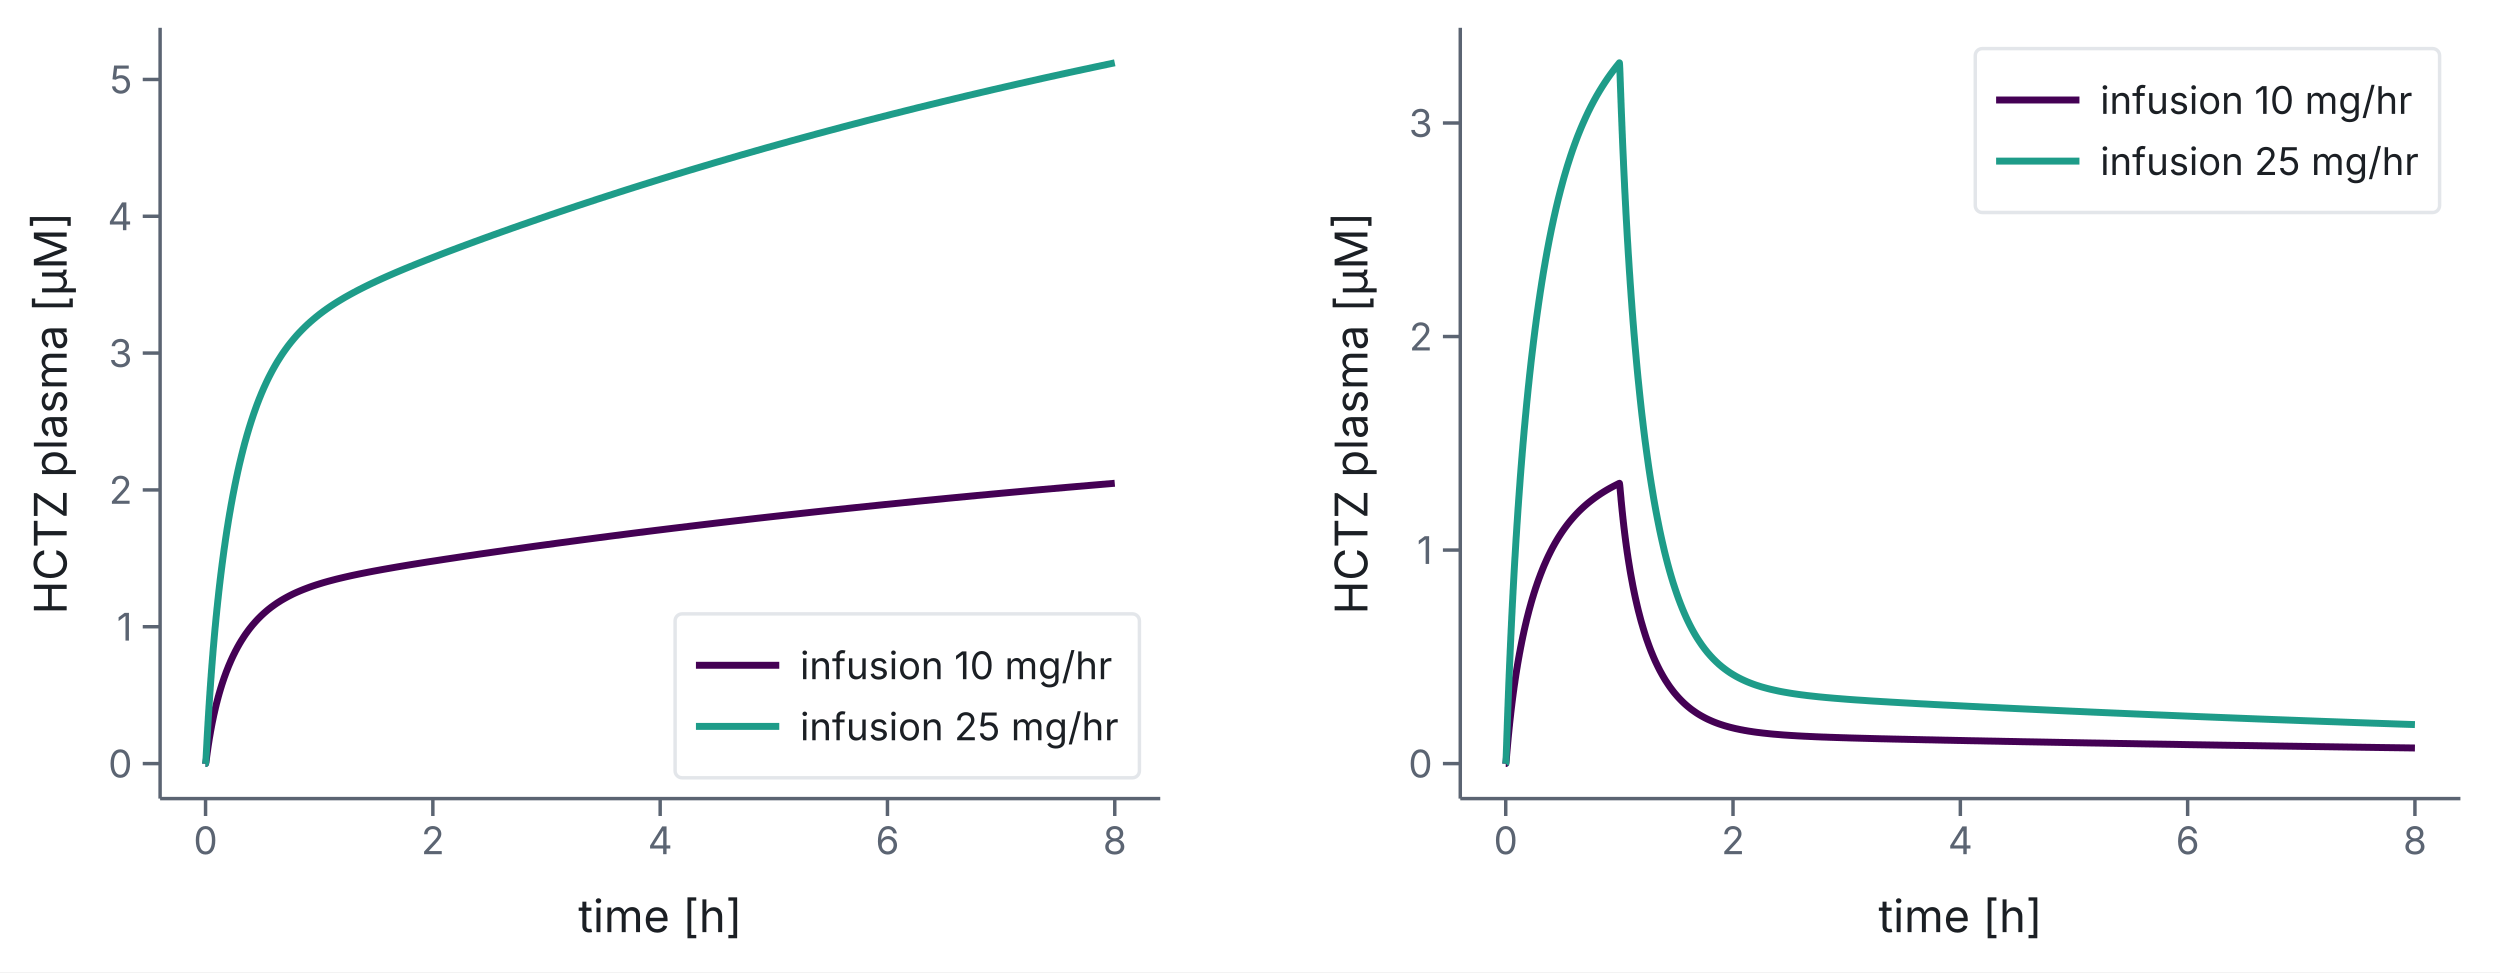
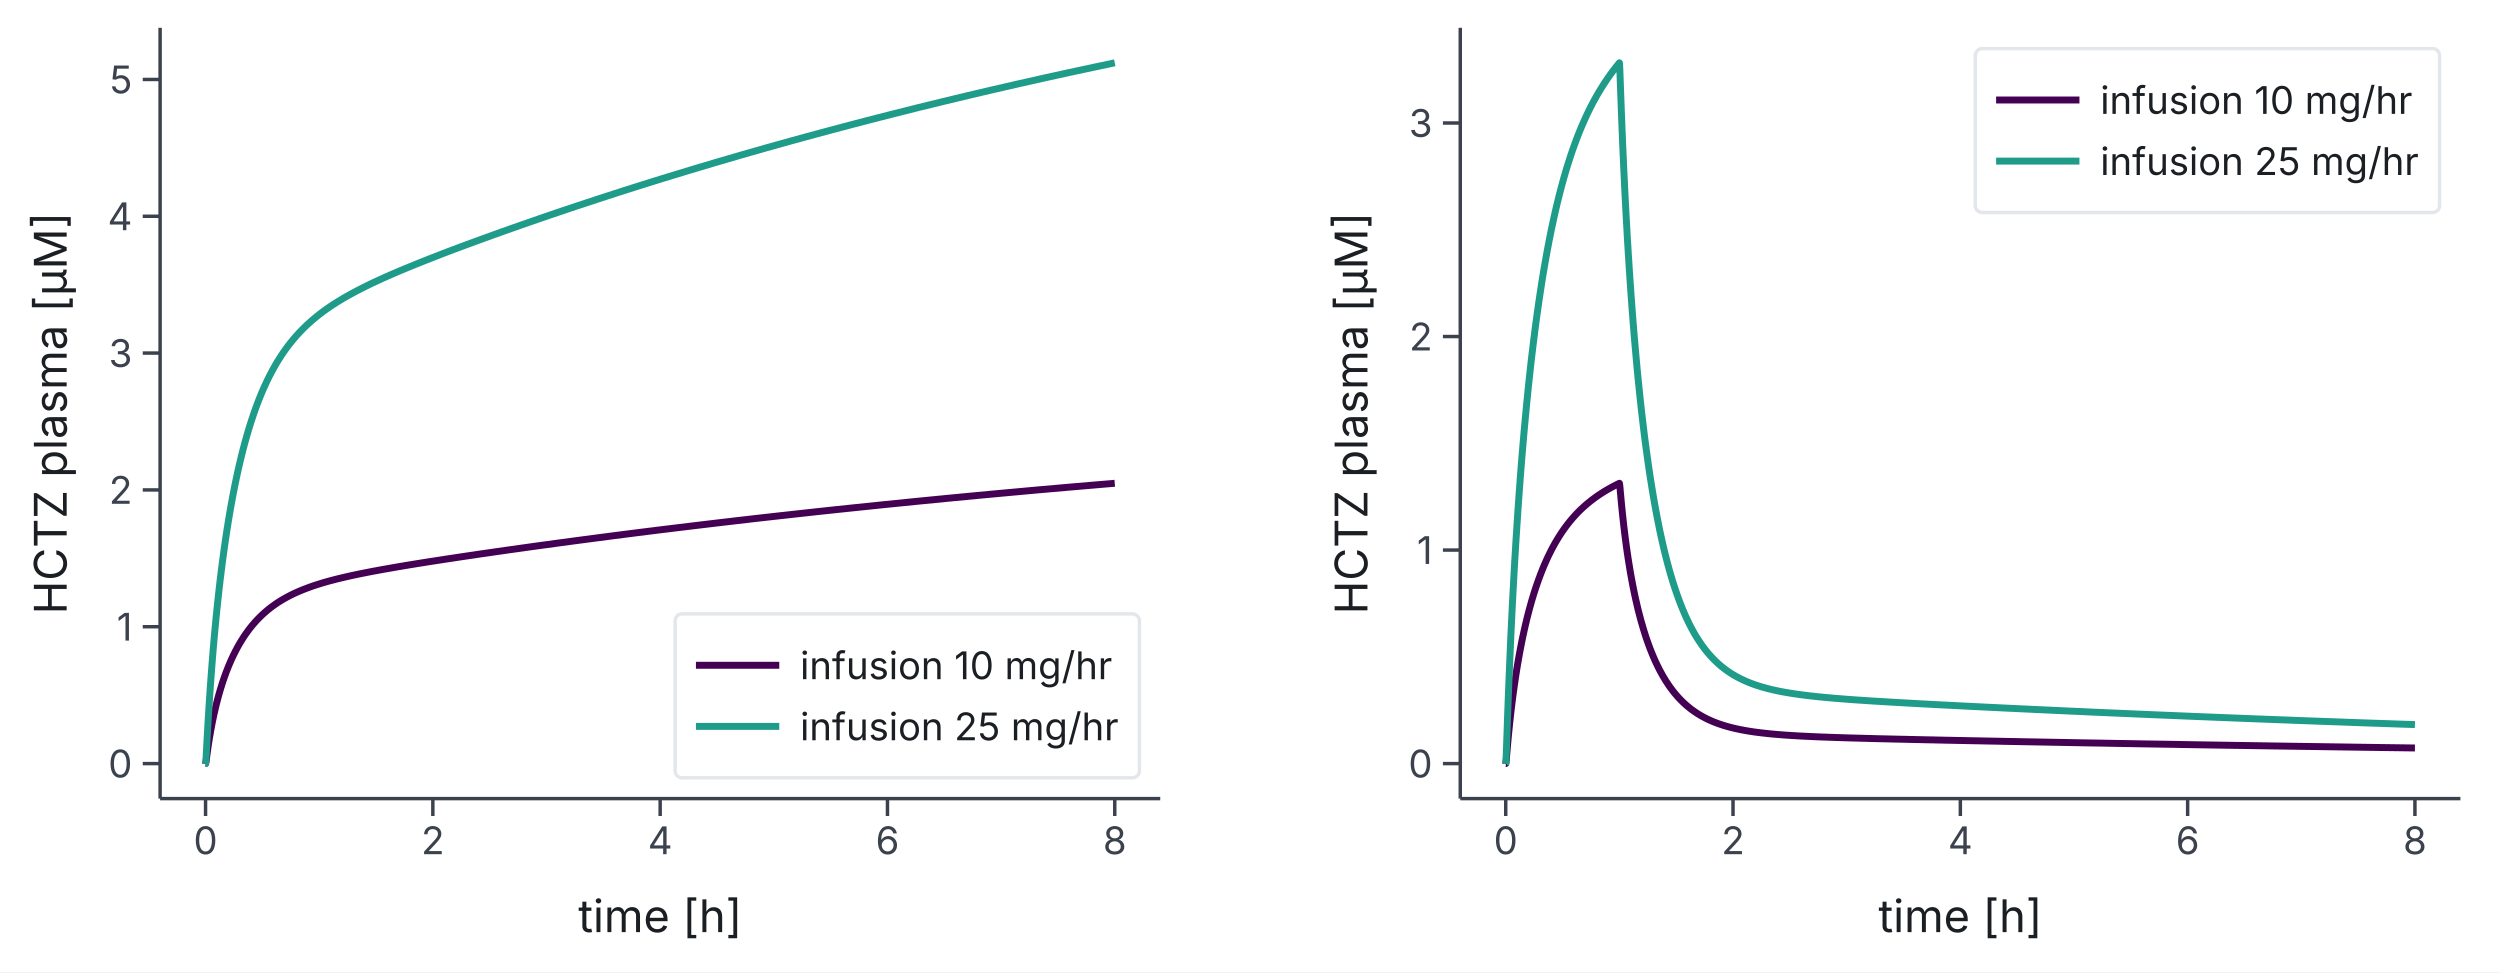
<svg xmlns="http://www.w3.org/2000/svg" width="720" height="280" viewBox="0 0 720 280" class="sbmlsim-figure" role="img" font-family="Inter, -apple-system, BlinkMacSystemFont, 'Segoe UI', Roboto, Helvetica, Arial, sans-serif">
  <defs>
-     <clipPath id="sbmlsim-73443e9b38e3-p0-clip-0">
+     <clipPath id="sbmlsim-98c5f8eee009-p0-clip-0">
      <rect x="38.11" y="0" width="288.04" height="222" />
    </clipPath>
-     <clipPath id="sbmlsim-73443e9b38e3-p1-clip-0">
+     <clipPath id="sbmlsim-98c5f8eee009-p1-clip-0">
      <rect x="37.94" y="0" width="288.04" height="222" />
    </clipPath>
  </defs>
  <g class="charton-background">
    <rect x="0" y="0" width="720" height="280" fill="#ffffff" />
  </g>
  <svg class="sbmlsim-plot" data-plot="p0" x="8" y="8" width="330" height="264" overflow="visible">
-     <g class="charton-plot" clip-path="url(#sbmlsim-73443e9b38e3-p0-clip-0)">
+     <g class="charton-plot" clip-path="url(#sbmlsim-98c5f8eee009-p0-clip-0)">
      <g class="sbmlsim-element sbmlsim-curve" data-element="e0" data-legend="e0">
        <g class="charton-mark charton-mark-path">
          <path d="M51.2 211.91L51.2 211.91L51.2 211.91L51.2 211.91L51.2 211.91L51.2 211.91L51.2 211.91L51.2 211.91L51.2 211.91L51.2 211.91L51.2 211.91L51.2 211.91L51.2 211.91L51.2 211.91L51.2 211.91L51.2 211.91L51.2 211.91L51.2 211.91L51.2 211.91L51.2 211.91L51.21 211.91L51.21 211.91L51.21 211.9L51.21 211.9L51.21 211.9L51.22 211.9L51.22 211.89L51.22 211.89L51.22 211.88L51.23 211.87L51.23 211.86L51.24 211.85L51.24 211.84L51.24 211.82L51.25 211.81L51.25 211.78L51.26 211.76L51.26 211.73L51.27 211.71L51.27 211.69L51.28 211.66L51.28 211.64L51.29 211.61L51.29 211.58L51.3 211.55L51.3 211.53L51.31 211.48L51.32 211.43L51.32 211.38L51.34 211.31L51.35 211.25L51.35 211.19L51.36 211.13L51.37 211.07L51.38 211L51.39 210.94L51.4 210.88L51.41 210.82L51.41 210.75L51.42 210.69L51.43 210.63L51.44 210.56L51.45 210.5L51.46 210.43L51.47 210.37L51.47 210.31L51.48 210.24L51.49 210.18L51.5 210.11L51.51 210.05L51.52 209.99L51.53 209.92L51.53 209.86L51.54 209.79L51.55 209.73L51.56 209.67L51.57 209.6L51.58 209.54L51.59 209.48L51.59 209.41L51.6 209.35L51.61 209.29L51.62 209.22L51.63 209.16L51.64 209.1L51.65 209.04L51.65 208.98L51.66 208.91L51.67 208.85L51.68 208.76L51.7 208.67L51.71 208.57L51.72 208.48L51.74 208.39L51.75 208.3L51.76 208.21L51.77 208.12L51.79 208.03L51.8 207.94L51.81 207.85L51.83 207.76L51.84 207.67L51.85 207.58L51.86 207.49L51.88 207.4L51.89 207.32L51.9 207.23L51.92 207.14L51.93 207.05L51.94 206.97L51.95 206.88L51.97 206.8L51.98 206.71L51.99 206.62L52.01 206.54L52.02 206.45L52.03 206.37L52.04 206.29L52.06 206.2L52.07 206.12L52.08 206.04L52.1 205.95L52.11 205.87L52.12 205.79L52.14 205.71L52.15 205.62L52.16 205.54L52.17 205.46L52.19 205.38L52.2 205.3L52.21 205.22L52.23 205.14L52.24 205.02L52.26 204.9L52.28 204.78L52.3 204.66L52.32 204.54L52.34 204.42L52.36 204.31L52.38 204.19L52.4 204.08L52.42 203.96L52.44 203.85L52.46 203.73L52.48 203.62L52.5 203.5L52.52 203.39L52.54 203.28L52.56 203.17L52.58 203.06L52.59 202.95L52.61 202.84L52.63 202.73L52.65 202.62L52.67 202.51L52.69 202.4L52.71 202.3L52.73 202.19L52.75 202.08L52.77 201.98L52.79 201.87L52.81 201.77L52.83 201.66L52.85 201.56L52.87 201.45L52.89 201.35L52.91 201.25L52.92 201.15L52.94 201.04L52.98 200.85L53.01 200.71L53.03 200.57L53.06 200.44L53.09 200.3L53.11 200.17L53.14 200.04L53.17 199.9L53.19 199.77L53.22 199.64L53.25 199.51L53.28 199.36L53.31 199.22L53.34 199.07L53.37 198.92L53.4 198.78L53.43 198.63L53.48 198.41L53.52 198.18L53.57 197.96L53.62 197.74L53.67 197.52L53.72 197.31L53.77 197.09L53.81 196.88L53.86 196.67L53.91 196.46L53.96 196.26L54.01 196.05L54.05 195.85L54.1 195.65L54.15 195.45L54.2 195.25L54.25 195.05L54.29 194.86L54.34 194.67L54.39 194.48L54.44 194.29L54.49 194.1L54.54 193.91L54.58 193.73L54.63 193.54L54.68 193.36L54.73 193.18L54.78 193L54.82 192.82L54.87 192.64L54.92 192.47L54.97 192.3L55.02 192.12L55.06 191.95L55.11 191.78L55.16 191.61L55.21 191.45L55.26 191.28L55.3 191.11L55.38 190.87L55.45 190.63L55.52 190.39L55.59 190.15L55.67 189.91L55.74 189.68L55.81 189.45L55.88 189.22L55.95 189L56.03 188.77L56.1 188.55L56.17 188.33L56.24 188.12L56.32 187.9L56.39 187.69L56.46 187.48L56.53 187.27L56.6 187.06L56.68 186.86L56.75 186.66L56.86 186.36L56.97 186.06L57.07 185.77L57.18 185.48L57.29 185.2L57.4 184.92L57.51 184.64L57.62 184.37L57.72 184.1L57.83 183.83L57.94 183.57L58.05 183.31L58.16 183.06L58.27 182.81L58.37 182.56L58.48 182.31L58.59 182.07L58.7 181.83L58.86 181.47L59.03 181.12L59.19 180.78L59.35 180.45L59.52 180.12L59.68 179.79L59.84 179.47L60.01 179.16L60.17 178.85L60.33 178.55L60.49 178.25L60.66 177.96L60.82 177.67L60.98 177.39L61.15 177.11L61.31 176.84L61.47 176.57L61.72 176.18L61.97 175.79L62.21 175.41L62.46 175.04L62.7 174.68L62.95 174.33L63.2 173.99L63.44 173.65L63.69 173.32L63.93 173L64.18 172.69L64.43 172.38L64.67 172.08L64.92 171.79L65.17 171.51L65.41 171.23L65.66 170.95L66.03 170.55L66.4 170.16L66.77 169.79L67.14 169.42L67.51 169.07L67.88 168.73L68.25 168.4L68.62 168.08L68.99 167.76L69.36 167.46L69.73 167.17L70.1 166.88L70.47 166.61L70.84 166.34L71.21 166.08L71.79 165.68L72.37 165.31L72.95 164.94L73.53 164.6L74.11 164.27L74.69 163.95L75.27 163.64L75.84 163.35L76.42 163.06L77 162.79L77.58 162.53L78.49 162.14L79.4 161.77L80.31 161.42L81.22 161.08L82.13 160.76L83.03 160.46L83.93 160.18L83.93 160.18L83.94 160.18L83.94 160.17L83.95 160.17L83.96 160.17L83.98 160.16L83.99 160.16L84.02 160.15L84.06 160.14L84.14 160.11L84.28 160.07L84.42 160.03L84.56 159.99L84.69 159.94L84.9 159.88L85.1 159.82L85.31 159.76L85.51 159.7L86.04 159.55L86.57 159.4L87.1 159.26L87.63 159.12L88.16 158.98L88.69 158.84L89.22 158.71L89.75 158.58L90.6 158.38L91.44 158.18L92.28 157.99L93.12 157.8L94.43 157.52L95.73 157.25L97.04 156.99L98.35 156.73L99.66 156.48L100.97 156.24L102.27 156L103.58 155.77L104.89 155.54L106.2 155.31L107.5 155.09L108.81 154.87L110.12 154.65L111.43 154.44L112.73 154.23L114.04 154.02L115.35 153.81L116.66 153.61L117.97 153.41L120.02 153.09L122.08 152.78L124.13 152.47L126.19 152.16L128.25 151.86L130.3 151.55L132.36 151.26L134.41 150.96L138.16 150.42L141.9 149.9L145.64 149.37L149.39 148.86L153.13 148.35L156.87 147.85L160.62 147.35L164.36 146.86L168.1 146.37L171.85 145.89L175.59 145.41L181.29 144.7L187 144L192.71 143.31L198.41 142.63L204.12 141.96L209.82 141.3L215.53 140.66L221.23 140.03L226.94 139.4L232.64 138.79L238.35 138.19L247.12 137.28L255.88 136.4L264.65 135.54L273.41 134.7L282.18 133.89L290.94 133.09L299.71 132.32L308.48 131.57L313.05 131.18" fill="none" stroke="#440154" stroke-width="2" stroke-linejoin="round" />
        </g>
      </g>
      <g class="sbmlsim-element sbmlsim-curve" data-element="e1" data-legend="e1">
        <g class="charton-mark charton-mark-path">
          <path d="M51.2 211.91L51.2 211.91L51.2 211.91L51.2 211.91L51.2 211.91L51.2 211.91L51.2 211.91L51.2 211.91L51.2 211.91L51.2 211.91L51.2 211.91L51.2 211.91L51.2 211.91L51.2 211.91L51.2 211.91L51.2 211.91L51.2 211.91L51.2 211.91L51.2 211.91L51.2 211.91L51.2 211.9L51.21 211.9L51.21 211.9L51.21 211.9L51.21 211.89L51.21 211.88L51.22 211.88L51.22 211.86L51.22 211.84L51.23 211.82L51.23 211.8L51.23 211.77L51.24 211.74L51.24 211.71L51.24 211.68L51.25 211.65L51.25 211.61L51.26 211.57L51.26 211.53L51.27 211.46L51.27 211.38L51.28 211.3L51.28 211.22L51.29 211.13L51.3 211.03L51.3 210.94L51.31 210.84L51.32 210.74L51.32 210.64L51.33 210.53L51.34 210.43L51.34 210.32L51.35 210.21L51.35 210.1L51.36 209.99L51.37 209.87L51.37 209.76L51.38 209.64L51.39 209.53L51.39 209.41L51.4 209.3L51.41 209.18L51.41 209.06L51.42 208.94L51.42 208.82L51.43 208.71L51.44 208.59L51.44 208.47L51.45 208.35L51.46 208.23L51.46 208.11L51.47 207.99L51.48 207.87L51.48 207.75L51.49 207.63L51.49 207.51L51.5 207.39L51.51 207.27L51.51 207.15L51.52 207.03L51.53 206.91L51.53 206.8L51.54 206.68L51.55 206.56L51.55 206.44L51.56 206.32L51.57 206.2L51.57 206.08L51.58 205.97L51.58 205.85L51.59 205.66L51.6 205.48L51.61 205.29L51.62 205.1L51.63 204.97L51.64 204.83L51.65 204.7L51.65 204.56L51.66 204.42L51.67 204.29L51.68 204.15L51.68 204.02L51.69 203.89L51.7 203.75L51.71 203.62L51.71 203.48L51.72 203.35L51.73 203.22L51.74 203.09L51.74 202.95L51.75 202.82L51.76 202.69L51.77 202.56L51.78 202.36L51.79 202.16L51.8 201.97L51.81 201.77L51.82 201.58L51.83 201.38L51.85 201.19L51.86 200.99L51.87 200.8L51.88 200.61L51.89 200.42L51.9 200.23L51.91 200.04L51.92 199.85L51.94 199.66L51.95 199.47L51.96 199.28L51.97 199.09L51.98 198.91L51.99 198.72L52 198.54L52.01 198.35L52.03 198.17L52.04 197.98L52.05 197.8L52.06 197.62L52.07 197.43L52.08 197.25L52.09 197.07L52.11 196.78L52.13 196.49L52.15 196.21L52.17 195.92L52.18 195.64L52.2 195.36L52.22 195.07L52.24 194.79L52.26 194.52L52.27 194.24L52.29 193.96L52.31 193.69L52.33 193.41L52.35 193.14L52.36 192.87L52.38 192.6L52.4 192.33L52.42 192.07L52.44 191.8L52.45 191.53L52.47 191.27L52.49 191.01L52.51 190.75L52.53 190.49L52.54 190.23L52.56 189.97L52.58 189.71L52.6 189.46L52.62 189.2L52.63 188.95L52.65 188.69L52.67 188.44L52.69 188.19L52.71 187.94L52.72 187.69L52.74 187.45L52.76 187.2L52.78 186.96L52.8 186.71L52.82 186.34L52.85 185.98L52.88 185.62L52.9 185.26L52.93 184.9L52.96 184.55L52.99 184.19L53.01 183.84L53.04 183.49L53.07 183.14L53.1 182.8L53.12 182.46L53.15 182.11L53.18 181.78L53.2 181.44L53.23 181.1L53.26 180.77L53.29 180.44L53.31 180.11L53.35 179.62L53.39 179.13L53.43 178.65L53.48 178.17L53.52 177.69L53.56 177.22L53.6 176.75L53.64 176.29L53.68 175.83L53.72 175.37L53.76 174.92L53.8 174.47L53.84 174.02L53.88 173.58L53.92 173.14L53.96 172.7L54.01 172.27L54.07 171.61L54.13 170.96L54.19 170.32L54.25 169.69L54.32 169.06L54.38 168.44L54.44 167.82L54.5 167.21L54.57 166.61L54.63 166.02L54.69 165.43L54.75 164.85L54.82 164.27L54.88 163.7L54.94 163.13L55.03 162.28L55.13 161.44L55.22 160.62L55.32 159.8L55.41 159L55.51 158.21L55.6 157.43L55.7 156.66L55.79 155.9L55.89 155.15L55.98 154.42L56.08 153.69L56.17 152.97L56.27 152.26L56.41 151.2L56.55 150.16L56.7 149.15L56.84 148.15L56.98 147.17L57.13 146.2L57.27 145.26L57.41 144.33L57.56 143.42L57.7 142.53L57.84 141.65L57.99 140.78L58.13 139.93L58.28 139.1L58.42 138.27L58.56 137.47L58.78 136.28L58.99 135.12L59.21 133.99L59.43 132.88L59.64 131.8L59.86 130.75L60.07 129.72L60.29 128.71L60.5 127.73L60.72 126.77L60.93 125.83L61.15 124.91L61.37 124.01L61.58 123.13L61.8 122.27L62.01 121.43L62.23 120.6L62.44 119.79L62.66 119L62.88 118.23L63.09 117.47L63.42 116.35L63.74 115.27L64.07 114.22L64.39 113.21L64.72 112.22L65.04 111.26L65.37 110.33L65.69 109.43L66.01 108.55L66.34 107.69L66.66 106.86L66.99 106.06L67.31 105.27L67.64 104.51L67.96 103.76L68.46 102.67L68.95 101.62L69.44 100.62L69.94 99.65L70.43 98.72L70.93 97.82L71.42 96.96L71.91 96.13L72.41 95.34L72.9 94.57L73.39 93.82L74.19 92.68L74.99 91.59L75.79 90.57L76.59 89.6L77.39 88.67L78.19 87.8L78.99 86.97L79.79 86.17L80.59 85.41L81.39 84.69L82.19 84L82.99 83.33L83.79 82.69L83.93 82.58L83.93 82.58L83.93 82.58L83.94 82.57L83.95 82.56L83.96 82.55L83.97 82.55L83.99 82.54L84.01 82.52L84.05 82.48L84.13 82.42L84.21 82.36L84.29 82.3L84.44 82.19L84.58 82.08L84.73 81.97L84.88 81.86L85.18 81.63L85.49 81.41L85.8 81.19L86.1 80.97L86.41 80.76L86.71 80.55L87.28 80.16L87.86 79.78L88.43 79.41L89 79.05L89.57 78.7L90.15 78.35L90.72 78.01L91.29 77.67L92.16 77.18L93.02 76.7L93.89 76.23L94.75 75.77L95.62 75.32L96.49 74.88L97.35 74.45L98.22 74.02L99.08 73.61L100.46 72.96L101.83 72.33L103.21 71.71L104.58 71.11L105.96 70.51L107.33 69.93L108.71 69.35L110.08 68.79L112.34 67.87L114.6 66.97L116.25 66.32L117.9 65.68L119.54 65.04L121.19 64.41L122.84 63.79L124.49 63.17L126.13 62.56L128.81 61.57L131.49 60.59L134.17 59.62L136.85 58.66L139.53 57.71L142.21 56.77L144.89 55.84L147.56 54.91L150.24 53.99L152.92 53.08L155.6 52.18L158.28 51.28L160.96 50.4L163.64 49.51L166.32 48.64L170.4 47.32L174.47 46.02L178.55 44.74L182.63 43.47L186.71 42.22L190.79 40.98L198.06 38.81L205.34 36.68L212.62 34.6L219.9 32.57L227.18 30.58L234.46 28.63L241.74 26.72L249.01 24.86L256.29 23.03L263.57 21.25L270.85 19.5L278.13 17.79L285.41 16.12L292.69 14.48L299.96 12.88L307.24 11.32L313.05 10.09" fill="none" stroke="#1e9c89" stroke-width="2" stroke-linejoin="round" />
        </g>
      </g>
    </g>
    <g class="charton-axis charton-axis-x" data-axis="x">
      <g class="charton-axis-line">
-         <path d="M38.11 222L326.15 222" fill="none" stroke="#5b6472" stroke-width="1" stroke-linejoin="round" />
+         <path d="M38.11 222L326.15 222" fill="none" stroke="#3b424d" stroke-width="1" stroke-linejoin="round" />
      </g>
      <g class="charton-tick">
-         <path d="M51.2 222L51.2 227" fill="none" stroke="#5b6472" stroke-width="1" stroke-linejoin="round" />
-         <path d="M116.66 222L116.66 227" fill="none" stroke="#5b6472" stroke-width="1" stroke-linejoin="round" />
-         <path d="M182.13 222L182.13 227" fill="none" stroke="#5b6472" stroke-width="1" stroke-linejoin="round" />
-         <path d="M247.59 222L247.59 227" fill="none" stroke="#5b6472" stroke-width="1" stroke-linejoin="round" />
-         <path d="M313.05 222L313.05 227" fill="none" stroke="#5b6472" stroke-width="1" stroke-linejoin="round" />
+         <path d="M51.2 222L51.2 227" fill="none" stroke="#3b424d" stroke-width="1" stroke-linejoin="round" />
+         <path d="M116.66 222L116.66 227" fill="none" stroke="#3b424d" stroke-width="1" stroke-linejoin="round" />
+         <path d="M182.13 222L182.13 227" fill="none" stroke="#3b424d" stroke-width="1" stroke-linejoin="round" />
+         <path d="M247.59 222L247.59 227" fill="none" stroke="#3b424d" stroke-width="1" stroke-linejoin="round" />
+         <path d="M313.05 222L313.05 227" fill="none" stroke="#3b424d" stroke-width="1" stroke-linejoin="round" />
      </g>
      <g class="charton-tick-label">
-         <text x="51.2" y="230" font-size="11" fill="#5b6472" text-anchor="middle" dominant-baseline="hanging">0</text>
-         <text x="116.66" y="230" font-size="11" fill="#5b6472" text-anchor="middle" dominant-baseline="hanging">2</text>
-         <text x="182.13" y="230" font-size="11" fill="#5b6472" text-anchor="middle" dominant-baseline="hanging">4</text>
-         <text x="247.59" y="230" font-size="11" fill="#5b6472" text-anchor="middle" dominant-baseline="hanging">6</text>
-         <text x="313.05" y="230" font-size="11" fill="#5b6472" text-anchor="middle" dominant-baseline="hanging">8</text>
+         <text x="51.2" y="230" font-size="11" fill="#3b424d" text-anchor="middle" dominant-baseline="hanging">0</text>
+         <text x="116.66" y="230" font-size="11" fill="#3b424d" text-anchor="middle" dominant-baseline="hanging">2</text>
+         <text x="182.13" y="230" font-size="11" fill="#3b424d" text-anchor="middle" dominant-baseline="hanging">4</text>
+         <text x="247.59" y="230" font-size="11" fill="#3b424d" text-anchor="middle" dominant-baseline="hanging">6</text>
+         <text x="313.05" y="230" font-size="11" fill="#3b424d" text-anchor="middle" dominant-baseline="hanging">8</text>
      </g>
      <g class="charton-axis-title">
        <text x="182.13" y="251" font-size="13" fill="#1b1f24" text-anchor="middle" dominant-baseline="hanging">time [h]</text>
      </g>
    </g>
    <g class="charton-axis charton-axis-y" data-axis="y">
      <g class="charton-axis-line">
-         <path d="M38.11 0L38.11 222" fill="none" stroke="#5b6472" stroke-width="1" stroke-linejoin="round" />
+         <path d="M38.11 0L38.11 222" fill="none" stroke="#3b424d" stroke-width="1" stroke-linejoin="round" />
      </g>
      <g class="charton-tick">
-         <path d="M38.11 211.91L33.11 211.91" fill="none" stroke="#5b6472" stroke-width="1" stroke-linejoin="round" />
-         <path d="M38.11 172.5L33.11 172.5" fill="none" stroke="#5b6472" stroke-width="1" stroke-linejoin="round" />
-         <path d="M38.11 133.1L33.11 133.1" fill="none" stroke="#5b6472" stroke-width="1" stroke-linejoin="round" />
-         <path d="M38.11 93.69L33.11 93.69" fill="none" stroke="#5b6472" stroke-width="1" stroke-linejoin="round" />
-         <path d="M38.11 54.29L33.11 54.29" fill="none" stroke="#5b6472" stroke-width="1" stroke-linejoin="round" />
-         <path d="M38.11 14.88L33.11 14.88" fill="none" stroke="#5b6472" stroke-width="1" stroke-linejoin="round" />
+         <path d="M38.11 211.91L33.11 211.91" fill="none" stroke="#3b424d" stroke-width="1" stroke-linejoin="round" />
+         <path d="M38.11 172.5L33.11 172.5" fill="none" stroke="#3b424d" stroke-width="1" stroke-linejoin="round" />
+         <path d="M38.11 133.1L33.11 133.1" fill="none" stroke="#3b424d" stroke-width="1" stroke-linejoin="round" />
+         <path d="M38.11 93.69L33.11 93.69" fill="none" stroke="#3b424d" stroke-width="1" stroke-linejoin="round" />
+         <path d="M38.11 54.29L33.11 54.29" fill="none" stroke="#3b424d" stroke-width="1" stroke-linejoin="round" />
+         <path d="M38.11 14.88L33.11 14.88" fill="none" stroke="#3b424d" stroke-width="1" stroke-linejoin="round" />
      </g>
      <g class="charton-tick-label">
-         <text x="30.11" y="211.91" font-size="11" fill="#5b6472" text-anchor="end" dominant-baseline="central">0</text>
-         <text x="30.11" y="172.5" font-size="11" fill="#5b6472" text-anchor="end" dominant-baseline="central">1</text>
-         <text x="30.11" y="133.1" font-size="11" fill="#5b6472" text-anchor="end" dominant-baseline="central">2</text>
-         <text x="30.11" y="93.69" font-size="11" fill="#5b6472" text-anchor="end" dominant-baseline="central">3</text>
-         <text x="30.11" y="54.29" font-size="11" fill="#5b6472" text-anchor="end" dominant-baseline="central">4</text>
-         <text x="30.11" y="14.88" font-size="11" fill="#5b6472" text-anchor="end" dominant-baseline="central">5</text>
+         <text x="30.11" y="211.91" font-size="11" fill="#3b424d" text-anchor="end" dominant-baseline="central">0</text>
+         <text x="30.11" y="172.5" font-size="11" fill="#3b424d" text-anchor="end" dominant-baseline="central">1</text>
+         <text x="30.11" y="133.1" font-size="11" fill="#3b424d" text-anchor="end" dominant-baseline="central">2</text>
+         <text x="30.11" y="93.69" font-size="11" fill="#3b424d" text-anchor="end" dominant-baseline="central">3</text>
+         <text x="30.11" y="54.29" font-size="11" fill="#3b424d" text-anchor="end" dominant-baseline="central">4</text>
+         <text x="30.11" y="14.88" font-size="11" fill="#3b424d" text-anchor="end" dominant-baseline="central">5</text>
      </g>
      <g class="charton-axis-title">
        <text x="6.5" y="111" font-size="13" fill="#1b1f24" text-anchor="middle" dominant-baseline="middle" transform="rotate(-90 6.5 111)">HCTZ plasma [μM]</text>
      </g>
    </g>
  </svg>
  <svg class="sbmlsim-plot" data-plot="p1" x="382.62" y="8" width="330" height="264" overflow="visible">
-     <g class="charton-plot" clip-path="url(#sbmlsim-73443e9b38e3-p1-clip-0)">
+     <g class="charton-plot" clip-path="url(#sbmlsim-98c5f8eee009-p1-clip-0)">
      <g class="sbmlsim-element sbmlsim-curve" data-element="e2" data-legend="e2">
        <g class="charton-mark charton-mark-path">
          <path d="M51.03 211.91L51.03 211.91L51.03 211.91L51.03 211.91L51.03 211.91L51.03 211.91L51.03 211.91L51.03 211.91L51.03 211.91L51.03 211.91L51.03 211.91L51.03 211.91L51.03 211.91L51.03 211.91L51.03 211.91L51.03 211.91L51.03 211.91L51.03 211.91L51.04 211.91L51.04 211.91L51.04 211.9L51.04 211.9L51.04 211.9L51.04 211.9L51.04 211.89L51.05 211.89L51.05 211.88L51.05 211.87L51.06 211.86L51.06 211.85L51.06 211.83L51.07 211.81L51.07 211.8L51.07 211.78L51.08 211.75L51.08 211.71L51.09 211.67L51.1 211.63L51.1 211.6L51.11 211.56L51.11 211.52L51.12 211.48L51.12 211.44L51.12 211.4L51.13 211.35L51.13 211.31L51.14 211.24L51.15 211.17L51.16 211.09L51.17 210.97L51.18 210.88L51.19 210.78L51.19 210.69L51.2 210.59L51.21 210.5L51.22 210.4L51.23 210.3L51.24 210.21L51.25 210.11L51.25 210.01L51.26 209.91L51.27 209.81L51.28 209.71L51.29 209.61L51.3 209.51L51.31 209.41L51.31 209.31L51.32 209.21L51.33 209.11L51.34 209.01L51.35 208.91L51.36 208.81L51.37 208.71L51.37 208.61L51.38 208.51L51.39 208.41L51.4 208.31L51.41 208.21L51.42 208.11L51.43 208.01L51.43 207.92L51.44 207.82L51.45 207.72L51.46 207.62L51.47 207.53L51.48 207.43L51.49 207.33L51.49 207.23L51.5 207.14L51.52 206.99L51.53 206.85L51.54 206.7L51.55 206.56L51.57 206.42L51.58 206.28L51.59 206.13L51.61 205.99L51.62 205.85L51.63 205.71L51.64 205.57L51.66 205.43L51.67 205.29L51.68 205.15L51.7 205.02L51.71 204.88L51.72 204.74L51.73 204.6L51.75 204.47L51.76 204.33L51.77 204.2L51.79 204.06L51.8 203.93L51.81 203.8L51.82 203.66L51.84 203.53L51.85 203.4L51.86 203.27L51.88 203.13L51.89 203L51.9 202.87L51.92 202.74L51.93 202.61L51.94 202.48L51.95 202.36L51.97 202.23L51.98 202.1L51.99 201.97L52.01 201.85L52.02 201.72L52.03 201.59L52.04 201.47L52.06 201.34L52.08 201.15L52.1 200.97L52.12 200.78L52.13 200.6L52.15 200.41L52.17 200.23L52.19 200.05L52.21 199.87L52.23 199.68L52.25 199.5L52.27 199.33L52.29 199.15L52.31 198.97L52.33 198.79L52.35 198.62L52.37 198.44L52.39 198.27L52.41 198.1L52.43 197.92L52.45 197.75L52.46 197.58L52.48 197.41L52.5 197.24L52.52 197.08L52.54 196.91L52.56 196.74L52.58 196.57L52.6 196.41L52.62 196.24L52.64 196.08L52.66 195.92L52.68 195.75L52.7 195.59L52.72 195.43L52.74 195.27L52.76 195.11L52.78 194.95L52.81 194.64L52.84 194.43L52.87 194.22L52.89 194.01L52.92 193.8L52.95 193.59L52.97 193.38L53 193.18L53.02 192.97L53.05 192.77L53.08 192.57L53.11 192.33L53.14 192.1L53.17 191.87L53.2 191.65L53.23 191.42L53.26 191.19L53.31 190.84L53.36 190.49L53.4 190.14L53.45 189.8L53.5 189.46L53.55 189.12L53.6 188.79L53.65 188.46L53.69 188.13L53.74 187.8L53.79 187.48L53.84 187.16L53.89 186.85L53.93 186.53L53.98 186.22L54.03 185.91L54.08 185.61L54.13 185.3L54.17 185L54.22 184.7L54.27 184.41L54.32 184.11L54.37 183.82L54.41 183.53L54.46 183.25L54.51 182.96L54.56 182.68L54.61 182.4L54.66 182.12L54.7 181.85L54.75 181.57L54.8 181.3L54.85 181.03L54.9 180.77L54.94 180.5L54.99 180.24L55.04 179.98L55.09 179.72L55.14 179.46L55.21 179.08L55.28 178.7L55.35 178.32L55.43 177.95L55.5 177.58L55.57 177.22L55.64 176.86L55.71 176.51L55.79 176.15L55.86 175.8L55.93 175.46L56 175.12L56.08 174.78L56.15 174.45L56.22 174.11L56.29 173.79L56.36 173.46L56.44 173.14L56.51 172.82L56.58 172.5L56.69 172.04L56.8 171.57L56.91 171.12L57.01 170.67L57.12 170.23L57.23 169.79L57.34 169.36L57.45 168.93L57.56 168.51L57.66 168.1L57.77 167.69L57.88 167.29L57.99 166.89L58.1 166.49L58.21 166.11L58.31 165.72L58.42 165.34L58.53 164.97L58.69 164.41L58.86 163.87L59.02 163.34L59.18 162.81L59.35 162.3L59.51 161.79L59.67 161.29L59.84 160.81L60 160.33L60.16 159.85L60.33 159.39L60.49 158.93L60.65 158.49L60.82 158.05L60.98 157.61L61.14 157.19L61.31 156.77L61.55 156.15L61.8 155.54L62.04 154.95L62.29 154.38L62.54 153.82L62.78 153.27L63.03 152.73L63.27 152.21L63.52 151.7L63.77 151.2L64.01 150.71L64.26 150.23L64.5 149.76L64.75 149.31L65 148.86L65.24 148.42L65.49 148L65.86 147.37L66.23 146.76L66.6 146.18L66.97 145.61L67.34 145.06L67.71 144.53L68.08 144.01L68.45 143.51L68.82 143.02L69.19 142.55L69.56 142.09L69.93 141.65L70.3 141.22L70.67 140.8L71.04 140.39L71.62 139.77L72.2 139.18L72.78 138.62L73.36 138.08L73.94 137.56L74.52 137.06L75.1 136.59L75.68 136.13L76.26 135.69L76.84 135.26L77.42 134.85L78.32 134.24L79.23 133.66L80.14 133.11L81.05 132.59L81.96 132.1L82.87 131.63L83.76 131.18L83.76 131.18L83.76 131.18L83.76 131.18L83.76 131.18L83.76 131.18L83.76 131.18L83.76 131.18L83.76 131.18L83.76 131.18L83.76 131.18L83.76 131.18L83.76 131.18L83.76 131.18L83.76 131.18L83.76 131.18L83.77 131.18L83.77 131.18L83.77 131.18L83.77 131.18L83.77 131.18L83.77 131.18L83.77 131.18L83.77 131.19L83.77 131.19L83.78 131.19L83.78 131.2L83.78 131.2L83.78 131.21L83.79 131.22L83.79 131.23L83.8 131.25L83.8 131.26L83.8 131.28L83.81 131.3L83.81 131.32L83.82 131.36L83.82 131.4L83.83 131.43L83.83 131.47L83.84 131.5L83.84 131.54L83.85 131.58L83.85 131.62L83.86 131.66L83.86 131.7L83.87 131.74L83.88 131.81L83.88 131.88L83.89 131.96L83.9 132.08L83.91 132.17L83.92 132.26L83.93 132.35L83.95 132.54L83.96 132.64L83.97 132.75L83.97 132.85L83.98 132.96L83.99 133.07L84 133.17L84.01 133.28L84.02 133.39L84.03 133.5L84.04 133.61L84.05 133.71L84.06 133.82L84.07 133.93L84.08 134.04L84.09 134.14L84.1 134.25L84.11 134.36L84.12 134.47L84.13 134.57L84.14 134.68L84.15 134.79L84.16 134.89L84.17 135L84.18 135.1L84.19 135.21L84.2 135.31L84.21 135.42L84.22 135.52L84.23 135.63L84.23 135.73L84.24 135.84L84.25 135.94L84.26 136.04L84.27 136.14L84.28 136.25L84.29 136.35L84.3 136.45L84.31 136.55L84.32 136.65L84.33 136.76L84.35 136.91L84.36 137.06L84.37 137.21L84.39 137.36L84.4 137.51L84.42 137.66L84.43 137.81L84.45 137.96L84.46 138.1L84.48 138.25L84.49 138.4L84.51 138.54L84.52 138.69L84.53 138.83L84.55 138.97L84.56 139.12L84.58 139.26L84.59 139.4L84.61 139.54L84.62 139.68L84.64 139.82L84.65 139.96L84.67 140.1L84.68 140.24L84.7 140.45L84.72 140.66L84.75 140.87L84.77 141.08L84.79 141.28L84.81 141.49L84.84 141.69L84.86 141.89L84.88 142.09L84.9 142.29L84.92 142.49L84.95 142.69L84.97 142.88L84.99 143.08L85.01 143.27L85.03 143.46L85.07 143.76L85.1 144.05L85.14 144.34L85.17 144.63L85.21 144.91L85.24 145.2L85.27 145.48L85.31 145.76L85.34 146.03L85.38 146.31L85.41 146.58L85.47 147.03L85.53 147.47L85.58 147.9L85.64 148.33L85.7 148.76L85.75 149.17L85.88 150.07L85.96 150.66L86.04 151.23L86.13 151.8L86.21 152.36L86.29 152.9L86.38 153.44L86.46 153.97L86.65 155.12L86.76 155.83L86.88 156.53L87 157.22L87.12 157.89L87.24 158.54L87.36 159.19L87.48 159.82L87.59 160.43L87.71 161.04L87.83 161.63L87.95 162.22L88.16 163.23L88.37 164.21L88.59 165.17L88.8 166.09L89.01 166.98L89.22 167.85L89.44 168.69L89.65 169.5L89.86 170.3L90.07 171.07L90.29 171.81L90.61 172.91L90.93 173.96L91.25 174.98L91.57 175.95L91.9 176.88L92.22 177.78L92.54 178.64L92.86 179.47L93.19 180.27L93.51 181.05L93.83 181.79L94.15 182.51L94.48 183.2L94.8 183.87L95.12 184.51L95.44 185.14L95.77 185.74L96.09 186.32L96.41 186.88L96.73 187.42L97.05 187.95L97.38 188.45L97.7 188.94L98.02 189.42L98.34 189.88L98.67 190.32L98.99 190.75L99.31 191.17L99.63 191.57L99.96 191.96L100.45 192.53L100.95 193.08L101.44 193.59L101.94 194.09L102.43 194.56L102.93 195.01L103.42 195.43L103.92 195.84L104.41 196.23L104.91 196.59L105.41 196.94L105.9 197.28L106.4 197.6L106.89 197.9L107.39 198.19L107.88 198.46L108.38 198.73L108.87 198.98L109.37 199.22L109.86 199.44L110.36 199.66L110.85 199.87L111.35 200.07L111.85 200.26L112.34 200.44L112.84 200.61L113.33 200.77L113.83 200.93L114.32 201.08L114.82 201.22L115.31 201.36L115.81 201.49L116.3 201.61L116.8 201.73L117.29 201.85L117.79 201.95L118.29 202.06L118.78 202.16L119.28 202.25L119.77 202.35L120.27 202.43L120.76 202.52L121.26 202.6L121.75 202.67L122.25 202.75L122.74 202.82L123.24 202.89L123.74 202.95L124.23 203.01L124.73 203.07L125.22 203.13L125.97 203.21L126.72 203.29L127.47 203.37L128.21 203.44L128.96 203.5L129.71 203.56L130.46 203.62L131.2 203.68L131.95 203.73L132.7 203.78L133.45 203.83L134.2 203.87L134.94 203.92L135.69 203.96L136.44 204L137.19 204.04L137.94 204.07L138.68 204.11L139.43 204.14L140.18 204.18L140.93 204.21L141.68 204.24L142.42 204.27L143.17 204.29L143.92 204.32L144.67 204.35L145.41 204.37L146.16 204.4L146.91 204.42L147.66 204.45L148.41 204.47L149.15 204.49L149.9 204.52L150.65 204.54L151.4 204.56L152.15 204.58L152.89 204.6L153.64 204.62L154.77 204.65L155.9 204.68L157.04 204.71L158.17 204.74L159.3 204.77L160.43 204.79L161.56 204.82L162.69 204.85L163.82 204.87L164.95 204.9L166.09 204.92L167.22 204.95L168.35 204.97L169.48 205L170.61 205.02L171.74 205.05L172.87 205.07L174 205.09L175.14 205.12L176.27 205.14L177.4 205.17L179.12 205.2L180.84 205.24L182.56 205.27L184.27 205.31L185.99 205.34L187.71 205.37L189.43 205.41L191.15 205.44L192.87 205.47L194.59 205.51L196.31 205.54L198.03 205.57L199.75 205.61L201.47 205.64L203.19 205.67L205.87 205.72L208.56 205.77L211.25 205.82L213.94 205.87L216.63 205.92L219.31 205.97L222 206.01L224.69 206.06L227.38 206.11L230.07 206.15L234.42 206.23L238.78 206.3L243.13 206.37L247.48 206.45L251.84 206.52L256.19 206.59L260.55 206.66L264.9 206.72L272.45 206.84L280 206.95L287.55 207.06L295.1 207.17L302.65 207.28L310.19 207.38L312.88 207.42" fill="none" stroke="#440154" stroke-width="2" stroke-linejoin="round" />
        </g>
      </g>
      <g class="sbmlsim-element sbmlsim-curve" data-element="e3" data-legend="e3">
        <g class="charton-mark charton-mark-path">
          <path d="M51.03 211.91L51.03 211.91L51.03 211.91L51.03 211.91L51.03 211.91L51.03 211.91L51.03 211.91L51.03 211.91L51.03 211.91L51.03 211.91L51.03 211.91L51.03 211.91L51.03 211.91L51.03 211.91L51.03 211.91L51.03 211.91L51.03 211.91L51.03 211.91L51.03 211.91L51.04 211.9L51.04 211.9L51.04 211.9L51.04 211.89L51.04 211.89L51.04 211.88L51.04 211.87L51.05 211.86L51.05 211.83L51.05 211.8L51.06 211.77L51.06 211.73L51.06 211.69L51.07 211.65L51.07 211.6L51.08 211.55L51.08 211.5L51.08 211.44L51.09 211.39L51.09 211.32L51.1 211.21L51.1 211.09L51.11 210.96L51.12 210.83L51.12 210.69L51.13 210.54L51.14 210.39L51.14 210.24L51.15 210.08L51.15 209.92L51.16 209.76L51.17 209.6L51.17 209.43L51.18 209.26L51.19 209.08L51.19 208.91L51.2 208.73L51.21 208.55L51.21 208.38L51.22 208.19L51.22 208.01L51.23 207.83L51.24 207.65L51.24 207.46L51.25 207.28L51.26 207.09L51.26 206.91L51.27 206.72L51.28 206.54L51.28 206.35L51.29 206.17L51.29 205.98L51.3 205.79L51.31 205.61L51.31 205.42L51.32 205.23L51.33 205.05L51.33 204.86L51.34 204.67L51.35 204.49L51.35 204.3L51.36 204.11L51.36 203.93L51.37 203.74L51.38 203.56L51.38 203.37L51.39 203.19L51.4 203L51.4 202.82L51.41 202.63L51.42 202.45L51.43 202.16L51.44 201.87L51.45 201.58L51.46 201.29L51.46 201.08L51.47 200.86L51.48 200.65L51.49 200.44L51.49 200.23L51.5 200.02L51.51 199.81L51.52 199.6L51.52 199.39L51.53 199.18L51.54 198.97L51.55 198.76L51.55 198.55L51.56 198.35L51.57 198.14L51.58 197.93L51.58 197.73L51.59 197.52L51.6 197.32L51.61 197.01L51.62 196.7L51.63 196.39L51.64 196.09L51.65 195.78L51.67 195.48L51.68 195.18L51.69 194.88L51.7 194.58L51.71 194.28L51.72 193.98L51.73 193.68L51.74 193.38L51.76 193.09L51.77 192.79L51.78 192.5L51.79 192.2L51.8 191.91L51.81 191.62L51.82 191.33L51.83 191.04L51.85 190.75L51.86 190.46L51.87 190.18L51.88 189.89L51.89 189.6L51.9 189.32L51.91 189.04L51.92 188.75L51.94 188.3L51.96 187.85L51.98 187.41L52 186.96L52.01 186.52L52.03 186.08L52.05 185.64L52.07 185.2L52.09 184.77L52.11 184.33L52.12 183.9L52.14 183.48L52.16 183.05L52.18 182.62L52.2 182.2L52.21 181.78L52.23 181.36L52.25 180.94L52.27 180.53L52.29 180.11L52.3 179.7L52.32 179.29L52.34 178.88L52.36 178.48L52.38 178.07L52.39 177.67L52.41 177.27L52.43 176.87L52.45 176.47L52.47 176.08L52.48 175.68L52.5 175.29L52.52 174.9L52.54 174.51L52.56 174.12L52.57 173.74L52.59 173.35L52.61 172.97L52.63 172.59L52.66 172.02L52.68 171.45L52.71 170.88L52.74 170.32L52.76 169.76L52.79 169.21L52.82 168.66L52.85 168.11L52.87 167.56L52.9 167.02L52.93 166.48L52.95 165.95L52.98 165.42L53.01 164.89L53.04 164.36L53.06 163.84L53.09 163.32L53.12 162.8L53.14 162.28L53.19 161.52L53.23 160.76L53.27 160L53.31 159.25L53.35 158.51L53.39 157.78L53.43 157.05L53.47 156.32L53.51 155.6L53.55 154.89L53.59 154.18L53.63 153.48L53.67 152.78L53.72 152.09L53.76 151.4L53.8 150.72L53.84 150.05L53.9 149.02L53.96 148.01L54.02 147.01L54.09 146.02L54.15 145.04L54.21 144.07L54.27 143.11L54.34 142.16L54.4 141.23L54.46 140.3L54.52 139.38L54.58 138.47L54.65 137.57L54.71 136.67L54.77 135.79L54.87 134.46L54.96 133.16L55.06 131.87L55.15 130.6L55.24 129.35L55.34 128.11L55.43 126.9L55.53 125.7L55.62 124.51L55.72 123.34L55.81 122.19L55.91 121.06L56 119.93L56.1 118.83L56.24 117.18L56.38 115.56L56.53 113.97L56.67 112.41L56.82 110.88L56.96 109.38L57.1 107.9L57.25 106.46L57.39 105.03L57.53 103.64L57.68 102.26L57.82 100.91L57.96 99.59L58.11 98.28L58.25 97L58.39 95.74L58.61 93.89L58.83 92.08L59.04 90.31L59.26 88.59L59.47 86.9L59.69 85.26L59.9 83.65L60.12 82.08L60.34 80.55L60.55 79.05L60.77 77.58L60.98 76.15L61.2 74.74L61.41 73.37L61.63 72.03L61.84 70.71L62.06 69.42L62.28 68.16L62.49 66.93L62.71 65.72L62.92 64.53L63.25 62.8L63.57 61.11L63.9 59.47L64.22 57.89L64.55 56.35L64.87 54.85L65.2 53.4L65.52 51.99L65.85 50.61L66.17 49.28L66.5 47.99L66.82 46.73L67.15 45.5L67.47 44.31L67.79 43.15L68.29 41.45L68.78 39.81L69.28 38.24L69.77 36.73L70.26 35.28L70.76 33.88L71.25 32.54L71.74 31.24L72.24 30L72.73 28.8L73.23 27.64L74.03 25.85L74.82 24.16L75.62 22.56L76.42 21.04L77.22 19.6L78.02 18.24L78.82 16.94L79.62 15.7L80.42 14.51L81.22 13.38L82.02 12.3L82.82 11.26L83.62 10.27L83.76 10.09L83.76 10.09L83.76 10.09L83.76 10.09L83.76 10.09L83.76 10.09L83.76 10.09L83.76 10.09L83.76 10.09L83.76 10.09L83.76 10.09L83.76 10.09L83.76 10.09L83.76 10.09L83.76 10.09L83.76 10.09L83.76 10.09L83.77 10.09L83.77 10.09L83.77 10.09L83.77 10.09L83.77 10.09L83.77 10.1L83.77 10.1L83.77 10.1L83.77 10.11L83.78 10.12L83.78 10.13L83.78 10.14L83.78 10.16L83.79 10.18L83.79 10.2L83.79 10.24L83.8 10.29L83.8 10.35L83.81 10.41L83.81 10.48L83.82 10.55L83.82 10.63L83.83 10.71L83.83 10.79L83.84 10.88L83.84 10.97L83.85 11.07L83.85 11.17L83.86 11.35L83.87 11.54L83.88 11.73L83.89 11.93L83.89 12.14L83.9 12.35L83.91 12.57L83.92 12.78L83.93 13.01L83.94 13.23L83.95 13.46L83.95 13.69L83.96 13.92L83.97 14.15L83.98 14.38L83.99 14.61L84 14.85L84 15.08L84.01 15.32L84.02 15.56L84.03 15.79L84.04 16.03L84.05 16.27L84.05 16.5L84.06 16.74L84.07 16.97L84.08 17.21L84.09 17.45L84.1 17.68L84.11 17.92L84.11 18.15L84.12 18.39L84.13 18.62L84.14 18.85L84.15 19.09L84.16 19.32L84.16 19.55L84.17 19.78L84.18 20.01L84.19 20.24L84.2 20.47L84.21 20.7L84.22 20.93L84.22 21.16L84.23 21.39L84.24 21.61L84.25 21.84L84.26 22.07L84.27 22.29L84.27 22.52L84.28 22.74L84.29 22.97L84.3 23.19L84.31 23.41L84.32 23.64L84.32 23.86L84.33 24.08L84.34 24.3L84.35 24.63L84.37 24.96L84.38 25.29L84.39 25.62L84.41 25.95L84.42 26.27L84.43 26.6L84.44 26.92L84.46 27.24L84.47 27.56L84.48 27.88L84.49 28.2L84.51 28.52L84.52 28.84L84.53 29.15L84.54 29.47L84.56 29.78L84.57 30.09L84.58 30.4L84.6 30.71L84.61 31.02L84.62 31.33L84.63 31.63L84.65 31.94L84.66 32.24L84.67 32.55L84.68 32.85L84.7 33.31L84.72 33.76L84.74 34.21L84.76 34.66L84.78 35.11L84.8 35.56L84.82 36L84.84 36.44L84.86 36.88L84.88 37.32L84.9 37.75L84.92 38.18L84.94 38.61L84.95 39.04L84.97 39.47L84.99 39.89L85.01 40.31L85.03 40.73L85.06 41.36L85.09 41.98L85.12 42.6L85.15 43.22L85.18 43.83L85.21 44.43L85.24 45.03L85.26 45.63L85.29 46.22L85.32 46.81L85.35 47.4L85.4 48.28L85.44 49.16L85.49 50.03L85.53 50.89L85.58 51.74L85.62 52.59L85.66 53.42L85.71 54.25L85.75 55.06L85.8 55.87L85.88 57.28L86 59.48L86.08 60.9L86.17 62.3L86.25 63.67L86.33 65.02L86.42 66.35L86.5 67.66L86.58 68.94L86.66 70.21L86.75 71.46L86.88 73.45L87.02 75.4L87.15 77.31L87.29 79.17L87.42 80.98L87.56 82.76L87.69 84.49L87.83 86.19L87.96 87.85L88.1 89.47L88.23 91.06L88.46 93.6L88.68 96.06L88.9 98.44L89.12 100.74L89.35 102.97L89.57 105.13L89.79 107.22L90.01 109.26L90.23 111.23L90.46 113.15L90.68 115.01L90.9 116.82L91.12 118.58L91.35 120.29L91.57 121.95L91.92 124.47L92.26 126.88L92.61 129.19L92.96 131.42L93.31 133.55L93.65 135.6L94 137.57L94.35 139.47L94.7 141.29L95.05 143.05L95.39 144.74L95.74 146.37L96.09 147.94L96.44 149.45L96.78 150.91L97.13 152.31L97.66 154.36L98.19 156.3L98.72 158.13L99.25 159.87L99.79 161.52L100.32 163.08L100.85 164.56L101.38 165.96L101.91 167.29L102.44 168.55L102.97 169.75L103.5 170.88L104.03 171.96L104.56 172.98L105.09 173.95L105.62 174.87L106.15 175.74L106.69 176.57L107.51 177.78L108.33 178.89L109.15 179.92L109.97 180.86L110.79 181.74L111.61 182.55L112.43 183.31L113.25 184L114.07 184.64L114.89 185.24L115.71 185.8L116.54 186.31L117.36 186.79L118.18 187.23L119 187.64L119.82 188.02L120.64 188.38L121.46 188.71L122.28 189.02L123.1 189.31L123.92 189.57L124.74 189.83L125.57 190.06L126.39 190.28L127.21 190.49L128.03 190.68L128.85 190.86L129.67 191.04L130.49 191.2L131.31 191.35L132.13 191.49L132.95 191.63L133.77 191.76L134.6 191.88L135.42 192L136.24 192.11L137.06 192.21L137.88 192.32L138.7 192.41L139.52 192.5L140.34 192.59L141.16 192.68L141.98 192.76L143.23 192.88L144.48 192.99L145.73 193.1L146.98 193.2L148.23 193.3L149.47 193.4L150.72 193.49L151.97 193.58L153.22 193.66L154.47 193.74L155.72 193.83L156.96 193.91L158.21 193.98L159.46 194.06L160.71 194.13L161.96 194.21L163.21 194.28L164.45 194.35L165.7 194.42L166.95 194.49L168.2 194.56L169.45 194.63L170.7 194.7L171.94 194.76L173.19 194.83L174.44 194.9L175.69 194.96L176.94 195.03L178.86 195.12L180.78 195.22L182.7 195.32L184.62 195.42L186.54 195.51L188.46 195.61L190.38 195.7L192.3 195.79L194.22 195.89L196.14 195.98L198.06 196.07L199.98 196.16L201.9 196.25L203.82 196.34L205.74 196.43L207.66 196.52L210.66 196.66L213.67 196.8L216.68 196.93L219.69 197.07L222.7 197.2L225.71 197.33L228.72 197.46L231.72 197.59L234.73 197.72L237.74 197.85L240.75 197.97L245.3 198.16L249.84 198.35L254.39 198.53L258.93 198.71L263.48 198.89L268.03 199.07L272.57 199.24L277.12 199.41L281.66 199.58L286.21 199.75L290.75 199.91L295.3 200.08L299.85 200.24L304.39 200.39L308.94 200.55L312.88 200.68" fill="none" stroke="#1e9c89" stroke-width="2" stroke-linejoin="round" />
        </g>
      </g>
    </g>
    <g class="charton-axis charton-axis-x" data-axis="x">
      <g class="charton-axis-line">
-         <path d="M37.94 222L325.98 222" fill="none" stroke="#5b6472" stroke-width="1" stroke-linejoin="round" />
+         <path d="M37.94 222L325.98 222" fill="none" stroke="#3b424d" stroke-width="1" stroke-linejoin="round" />
      </g>
      <g class="charton-tick">
-         <path d="M51.03 222L51.03 227" fill="none" stroke="#5b6472" stroke-width="1" stroke-linejoin="round" />
-         <path d="M116.49 222L116.49 227" fill="none" stroke="#5b6472" stroke-width="1" stroke-linejoin="round" />
-         <path d="M181.96 222L181.96 227" fill="none" stroke="#5b6472" stroke-width="1" stroke-linejoin="round" />
-         <path d="M247.42 222L247.42 227" fill="none" stroke="#5b6472" stroke-width="1" stroke-linejoin="round" />
-         <path d="M312.88 222L312.88 227" fill="none" stroke="#5b6472" stroke-width="1" stroke-linejoin="round" />
+         <path d="M51.03 222L51.03 227" fill="none" stroke="#3b424d" stroke-width="1" stroke-linejoin="round" />
+         <path d="M116.49 222L116.49 227" fill="none" stroke="#3b424d" stroke-width="1" stroke-linejoin="round" />
+         <path d="M181.96 222L181.96 227" fill="none" stroke="#3b424d" stroke-width="1" stroke-linejoin="round" />
+         <path d="M247.42 222L247.42 227" fill="none" stroke="#3b424d" stroke-width="1" stroke-linejoin="round" />
+         <path d="M312.88 222L312.88 227" fill="none" stroke="#3b424d" stroke-width="1" stroke-linejoin="round" />
      </g>
      <g class="charton-tick-label">
-         <text x="51.03" y="230" font-size="11" fill="#5b6472" text-anchor="middle" dominant-baseline="hanging">0</text>
-         <text x="116.49" y="230" font-size="11" fill="#5b6472" text-anchor="middle" dominant-baseline="hanging">2</text>
-         <text x="181.96" y="230" font-size="11" fill="#5b6472" text-anchor="middle" dominant-baseline="hanging">4</text>
-         <text x="247.42" y="230" font-size="11" fill="#5b6472" text-anchor="middle" dominant-baseline="hanging">6</text>
-         <text x="312.88" y="230" font-size="11" fill="#5b6472" text-anchor="middle" dominant-baseline="hanging">8</text>
+         <text x="51.03" y="230" font-size="11" fill="#3b424d" text-anchor="middle" dominant-baseline="hanging">0</text>
+         <text x="116.49" y="230" font-size="11" fill="#3b424d" text-anchor="middle" dominant-baseline="hanging">2</text>
+         <text x="181.96" y="230" font-size="11" fill="#3b424d" text-anchor="middle" dominant-baseline="hanging">4</text>
+         <text x="247.42" y="230" font-size="11" fill="#3b424d" text-anchor="middle" dominant-baseline="hanging">6</text>
+         <text x="312.88" y="230" font-size="11" fill="#3b424d" text-anchor="middle" dominant-baseline="hanging">8</text>
      </g>
      <g class="charton-axis-title">
        <text x="181.96" y="251" font-size="13" fill="#1b1f24" text-anchor="middle" dominant-baseline="hanging">time [h]</text>
      </g>
    </g>
    <g class="charton-axis charton-axis-y" data-axis="y">
      <g class="charton-axis-line">
-         <path d="M37.94 0L37.94 222" fill="none" stroke="#5b6472" stroke-width="1" stroke-linejoin="round" />
+         <path d="M37.94 0L37.94 222" fill="none" stroke="#3b424d" stroke-width="1" stroke-linejoin="round" />
      </g>
      <g class="charton-tick">
-         <path d="M37.94 211.91L32.94 211.91" fill="none" stroke="#5b6472" stroke-width="1" stroke-linejoin="round" />
-         <path d="M37.94 150.42L32.94 150.42" fill="none" stroke="#5b6472" stroke-width="1" stroke-linejoin="round" />
-         <path d="M37.94 88.93L32.94 88.93" fill="none" stroke="#5b6472" stroke-width="1" stroke-linejoin="round" />
-         <path d="M37.94 27.43L32.94 27.43" fill="none" stroke="#5b6472" stroke-width="1" stroke-linejoin="round" />
+         <path d="M37.94 211.91L32.94 211.91" fill="none" stroke="#3b424d" stroke-width="1" stroke-linejoin="round" />
+         <path d="M37.94 150.42L32.94 150.42" fill="none" stroke="#3b424d" stroke-width="1" stroke-linejoin="round" />
+         <path d="M37.94 88.93L32.94 88.93" fill="none" stroke="#3b424d" stroke-width="1" stroke-linejoin="round" />
+         <path d="M37.94 27.43L32.94 27.43" fill="none" stroke="#3b424d" stroke-width="1" stroke-linejoin="round" />
      </g>
      <g class="charton-tick-label">
-         <text x="29.94" y="211.91" font-size="11" fill="#5b6472" text-anchor="end" dominant-baseline="central">0</text>
-         <text x="29.94" y="150.42" font-size="11" fill="#5b6472" text-anchor="end" dominant-baseline="central">1</text>
-         <text x="29.94" y="88.93" font-size="11" fill="#5b6472" text-anchor="end" dominant-baseline="central">2</text>
-         <text x="29.94" y="27.43" font-size="11" fill="#5b6472" text-anchor="end" dominant-baseline="central">3</text>
+         <text x="29.94" y="211.91" font-size="11" fill="#3b424d" text-anchor="end" dominant-baseline="central">0</text>
+         <text x="29.94" y="150.42" font-size="11" fill="#3b424d" text-anchor="end" dominant-baseline="central">1</text>
+         <text x="29.94" y="88.93" font-size="11" fill="#3b424d" text-anchor="end" dominant-baseline="central">2</text>
+         <text x="29.94" y="27.43" font-size="11" fill="#3b424d" text-anchor="end" dominant-baseline="central">3</text>
      </g>
      <g class="charton-axis-title">
        <text x="6.5" y="111" font-size="13" fill="#1b1f24" text-anchor="middle" dominant-baseline="middle" transform="rotate(-90 6.5 111)">HCTZ plasma [μM]</text>
      </g>
    </g>
  </svg>
  <g class="sbmlsim-legend" data-plot="p0">
    <rect class="sbmlsim-legend-frame" x="194.43" y="176.8" width="133.72" height="47.2" rx="2" fill="#ffffff" fill-opacity="0.85" stroke="#e3e6ea" stroke-width="1" />
    <g class="sbmlsim-legend-entry" data-legend="e0">
      <g class="sbmlsim-legend-swatch" transform="translate(200.43 191.6)">
        <path d="M0 0L24 0" fill="none" stroke="#440154" stroke-width="2" />
      </g>
      <text class="sbmlsim-legend-label" x="230.43" y="191.6" font-size="11" fill="#1b1f24" dominant-baseline="central">infusion 10 mg/hr</text>
    </g>
    <g class="sbmlsim-legend-entry" data-legend="e1">
      <g class="sbmlsim-legend-swatch" transform="translate(200.43 209.2)">
        <path d="M0 0L24 0" fill="none" stroke="#1e9c89" stroke-width="2" />
      </g>
      <text class="sbmlsim-legend-label" x="230.43" y="209.2" font-size="11" fill="#1b1f24" dominant-baseline="central">infusion 25 mg/hr</text>
    </g>
  </g>
  <g class="sbmlsim-legend" data-plot="p1">
    <rect class="sbmlsim-legend-frame" x="568.88" y="14" width="133.72" height="47.2" rx="2" fill="#ffffff" fill-opacity="0.85" stroke="#e3e6ea" stroke-width="1" />
    <g class="sbmlsim-legend-entry" data-legend="e2">
      <g class="sbmlsim-legend-swatch" transform="translate(574.88 28.8)">
        <path d="M0 0L24 0" fill="none" stroke="#440154" stroke-width="2" />
      </g>
      <text class="sbmlsim-legend-label" x="604.88" y="28.8" font-size="11" fill="#1b1f24" dominant-baseline="central">infusion 10 mg/hr</text>
    </g>
    <g class="sbmlsim-legend-entry" data-legend="e3">
      <g class="sbmlsim-legend-swatch" transform="translate(574.88 46.4)">
        <path d="M0 0L24 0" fill="none" stroke="#1e9c89" stroke-width="2" />
      </g>
      <text class="sbmlsim-legend-label" x="604.88" y="46.4" font-size="11" fill="#1b1f24" dominant-baseline="central">infusion 25 mg/hr</text>
    </g>
  </g>
</svg>
